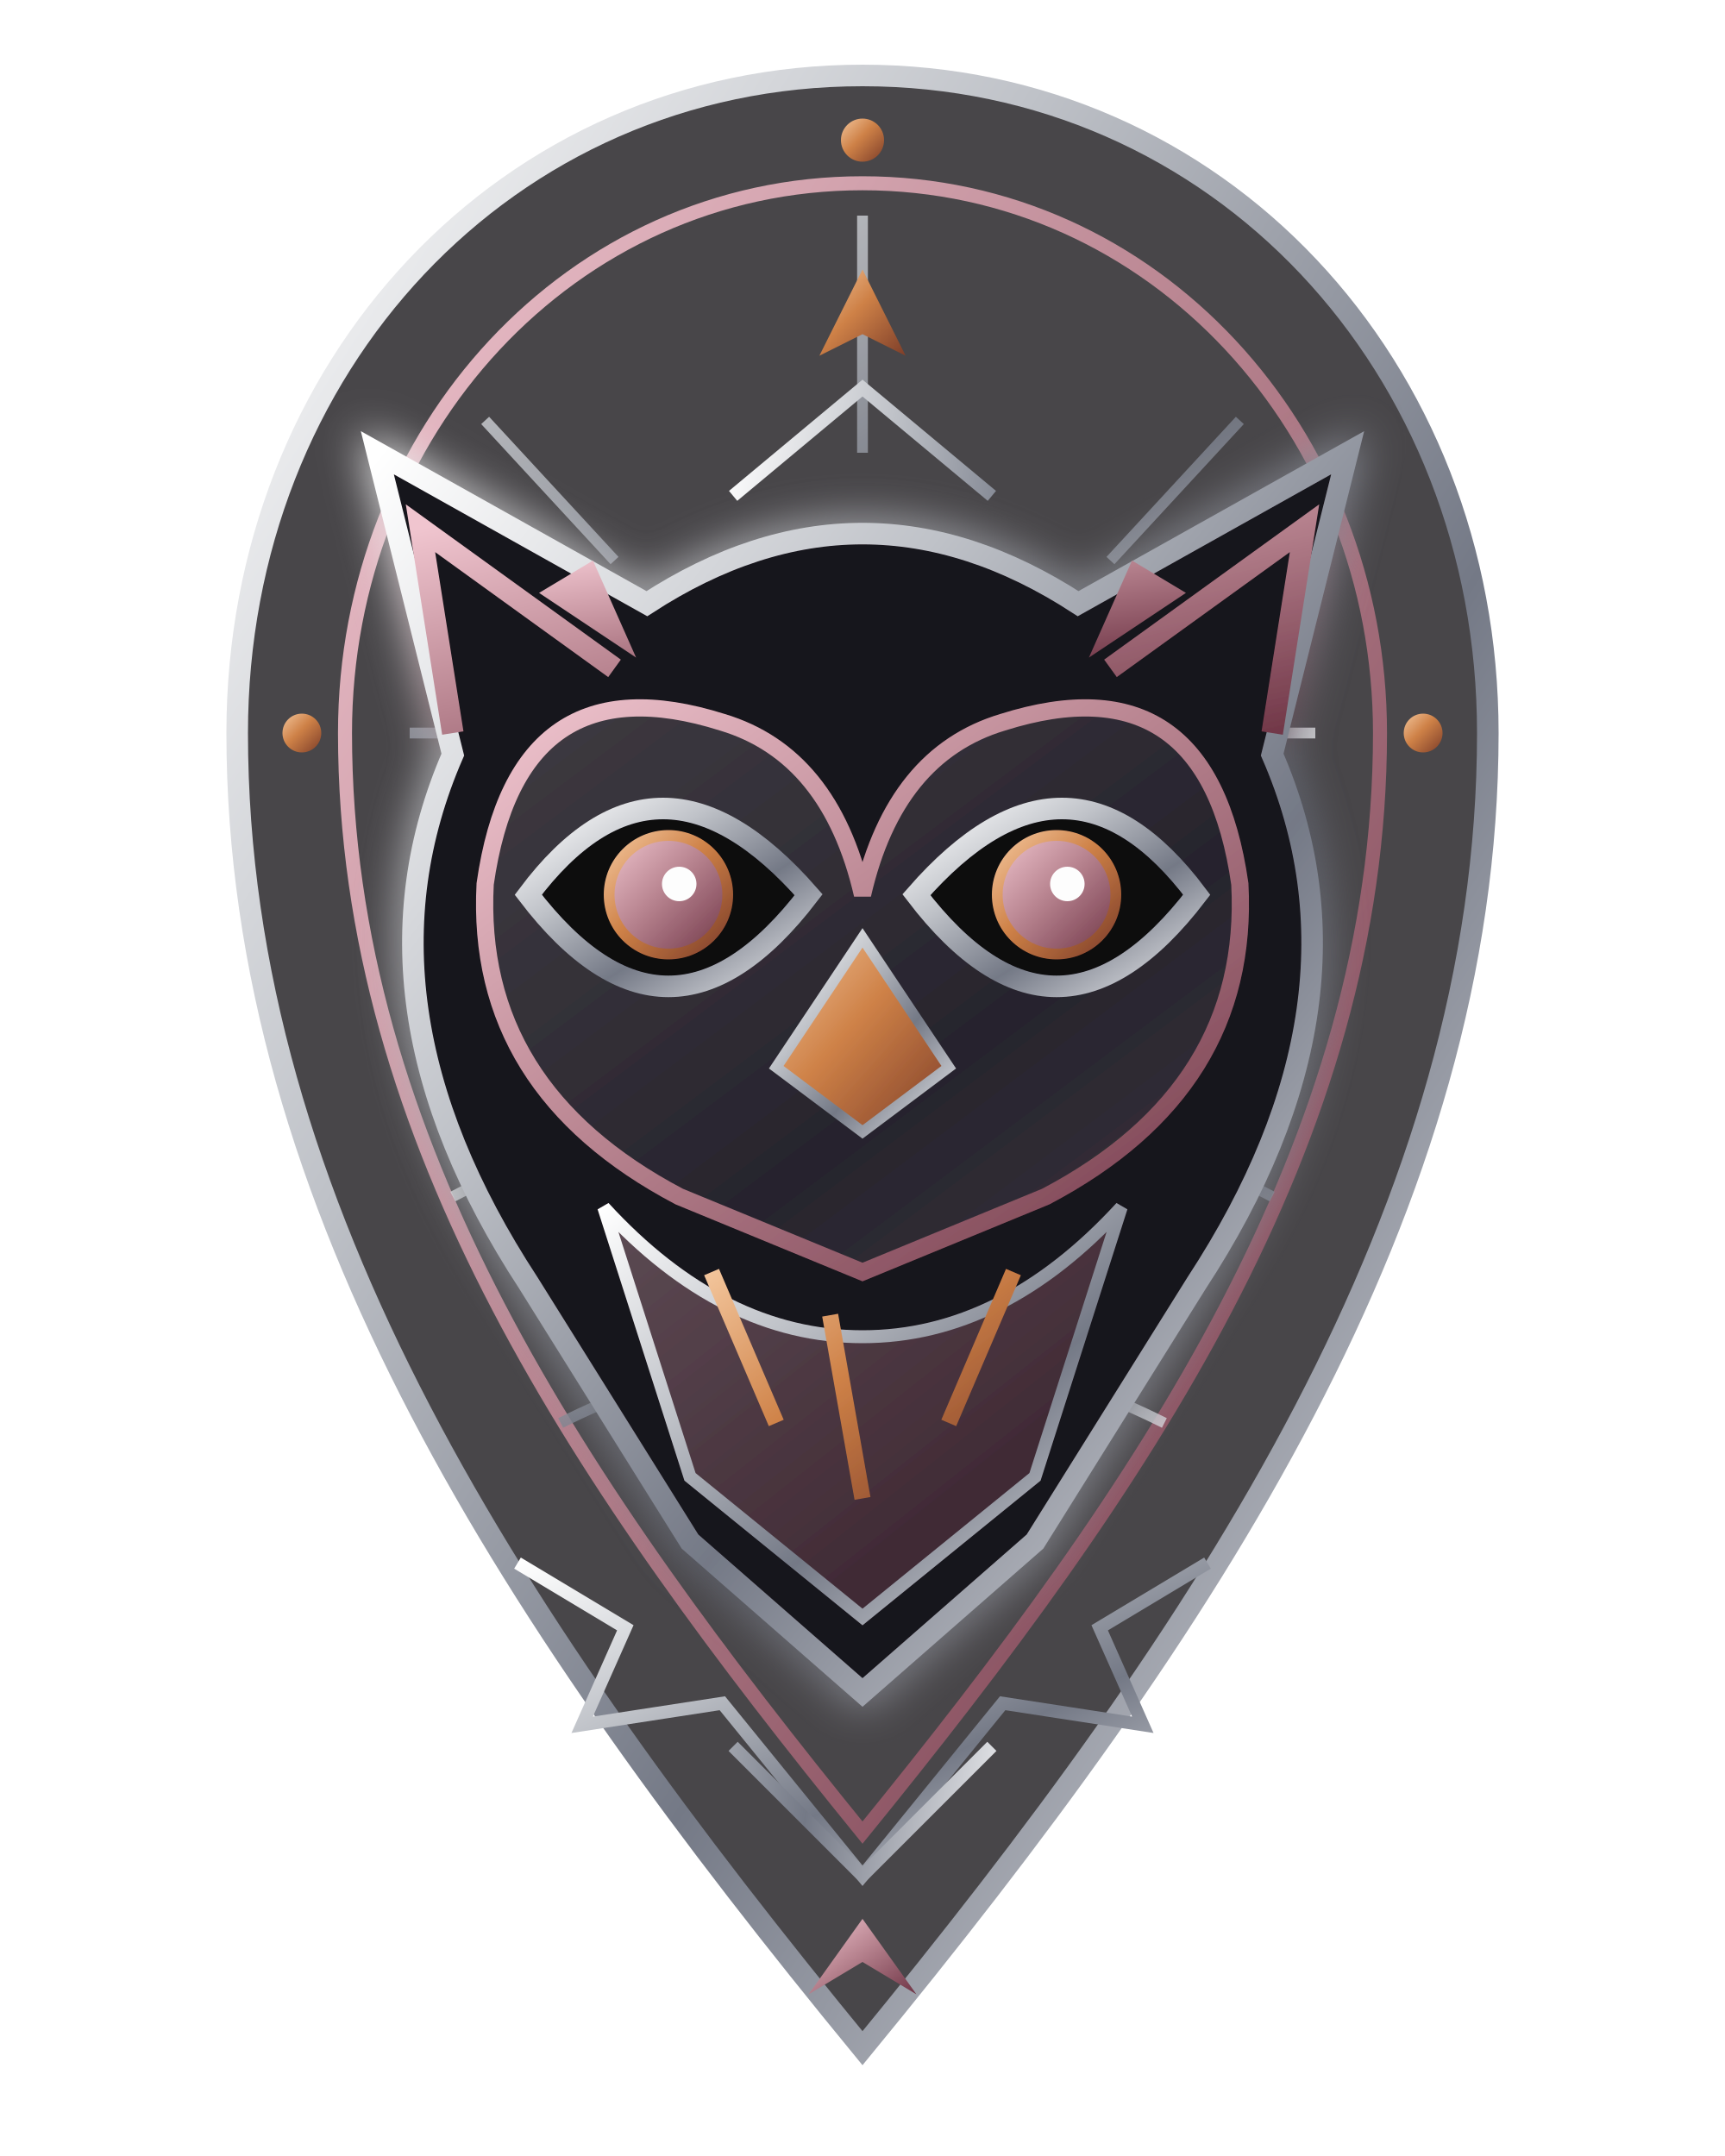
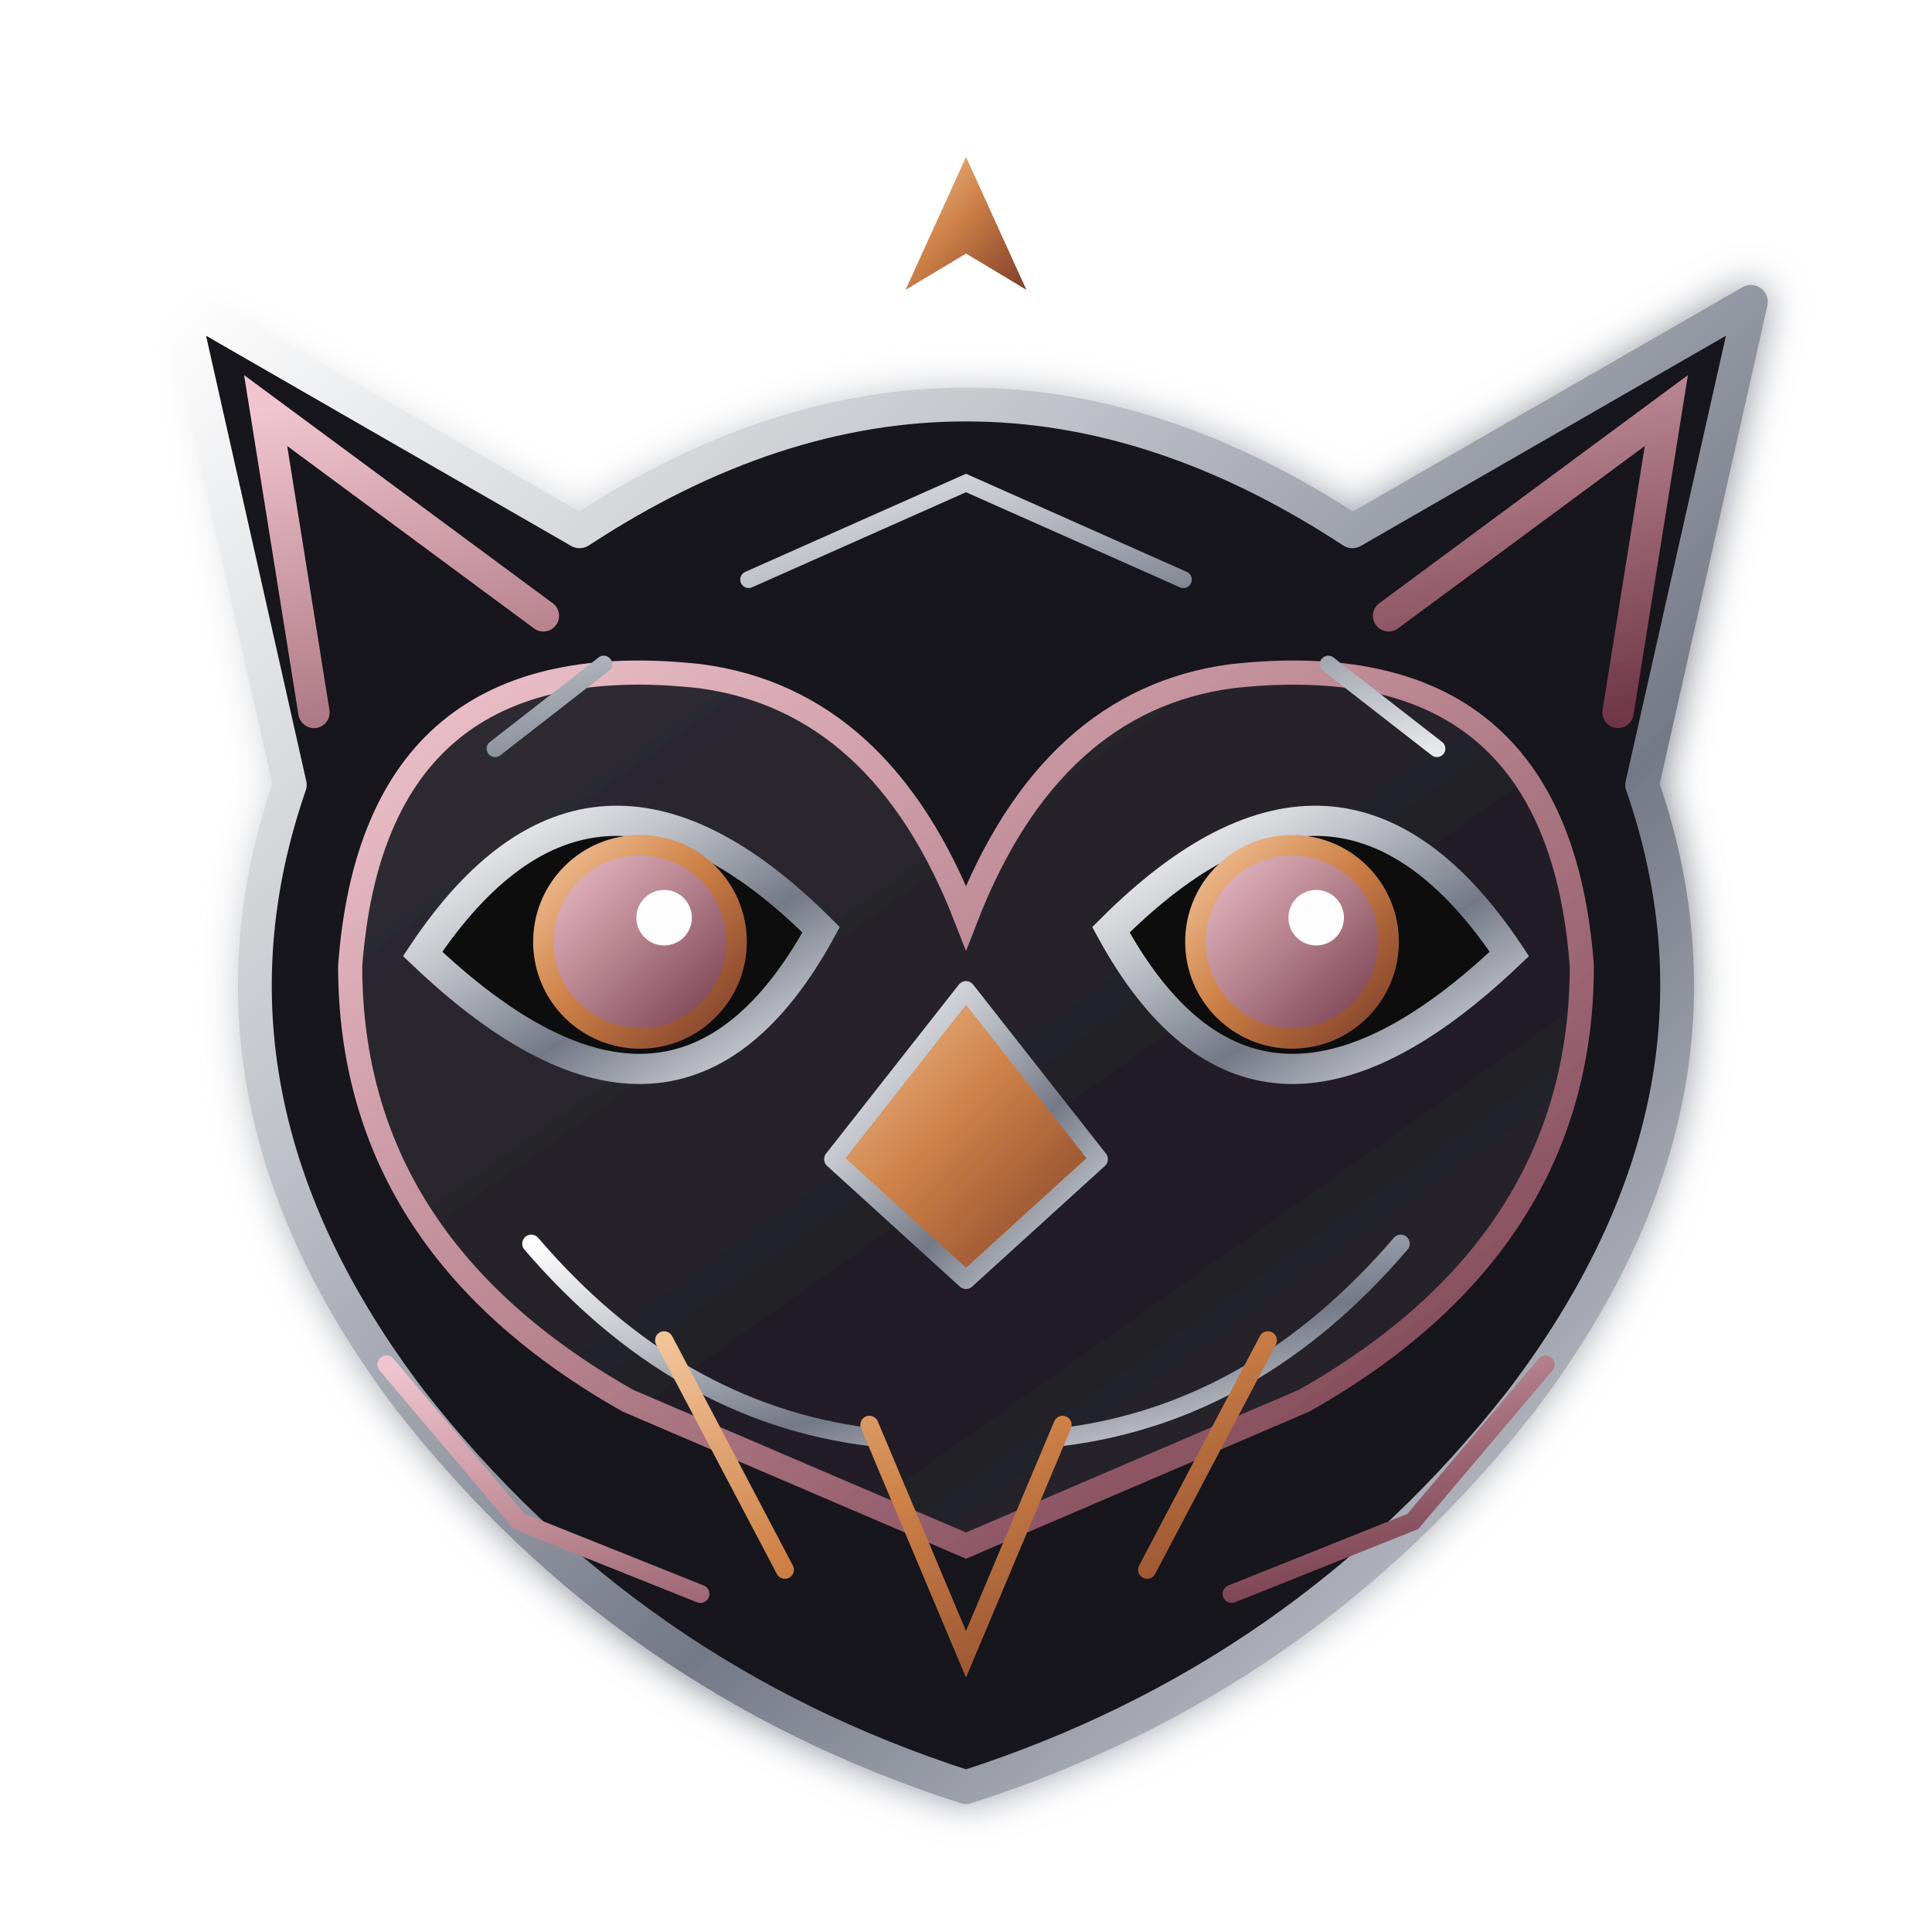
- <svg xmlns="http://www.w3.org/2000/svg" viewBox="0 0 160 200" role="img" aria-labelledby="title desc">
+ <svg xmlns="http://www.w3.org/2000/svg" viewBox="0 0 160 160" role="img" aria-labelledby="title desc">
  <defs>
    <linearGradient id="silver" x1="0" y1="0" x2="1" y2="1">
      <stop stop-color="#fff" />
      <stop offset=".32" stop-color="#bfc2c8" />
      <stop offset=".62" stop-color="#747986" />
      <stop offset="1" stop-color="#e7e8eb" />
    </linearGradient>
    <linearGradient id="rose" x1="0" y1="0" x2="1" y2="1">
      <stop stop-color="#f0c5cf" />
      <stop offset=".45" stop-color="#b98591" />
      <stop offset="1" stop-color="#6f3546" />
    </linearGradient>
    <linearGradient id="copper" x1="0" y1="0" x2="1" y2="1">
      <stop stop-color="#f2c49a" />
      <stop offset=".45" stop-color="#ce8147" />
      <stop offset="1" stop-color="#7e3e29" />
    </linearGradient>
-     <filter id="glow" x="-40%" y="-40%" width="180%" height="180%">
-       <feGaussianBlur stdDeviation="2" result="blur" />
+     <filter id="glow" x="-35%" y="-35%" width="170%" height="170%">
+       <feGaussianBlur stdDeviation="1.6" result="blur" />
      <feMerge>
        <feMergeNode in="blur" />
        <feMergeNode in="SourceGraphic" />
      </feMerge>
    </filter>
  </defs>
-   <path d="M80 7 C47 7 22 34 22 68 C22 112 48 151 80 190 C112 151 138 112 138 68 C138 34 113 7 80 7Z" fill="#0b080d" fill-opacity=".75" stroke="url(#silver)" stroke-width="2" />
-   <path d="M80 17 C53 17 32 40 32 68 C32 106 54 138 80 170 C106 138 128 106 128 68 C128 40 107 17 80 17Z" fill="none" stroke="url(#rose)" stroke-width="1.3" />
-   <g fill="none" stroke="url(#silver)" stroke-width="1" opacity=".8">
-     <path d="M80 20V42 M38 68H52 M108 68H122 M45 39L57 52 M115 39L103 52" />
-     <path d="M42 111 Q80 91 118 111 M52 132 Q80 118 108 132" />
+   <g filter="url(#glow)">
+     <path d="M24 65 15 25 48 44 Q80 23 112 44 L145 25 136 65 Q145 91 126 116 Q108 139 80 148 Q52 139 34 116 Q15 91 24 65Z" fill="#17121a" stroke="url(#silver)" stroke-width="2.8" stroke-linejoin="round" />
+     <path d="M26 59 22 34 45 51 M134 59 138 34 115 51" fill="none" stroke="url(#rose)" stroke-width="2.6" stroke-linecap="round" />
+     <path d="M29 80 Q31 53 58 56 Q73 58 80 76 Q87 58 102 56 Q129 53 131 80 Q131 103 108 116 L80 128 52 116 Q29 103 29 80Z" fill="url(#silver)" fill-opacity=".11" stroke="url(#rose)" stroke-width="2" />
+     <path d="M35 79 Q49 58 68 77 Q56 99 35 79Z" fill="#0b080d" stroke="url(#silver)" stroke-width="2.5" />
+     <path d="M125 79 Q111 58 92 77 Q104 99 125 79Z" fill="#0b080d" stroke="url(#silver)" stroke-width="2.5" />
+     <circle cx="53" cy="78" r="8" fill="url(#rose)" stroke="url(#copper)" stroke-width="1.7" />
+     <circle cx="107" cy="78" r="8" fill="url(#rose)" stroke="url(#copper)" stroke-width="1.7" />
+     <circle cx="55" cy="76" r="2.3" fill="#fdfdfd" />
+     <circle cx="109" cy="76" r="2.3" fill="#fdfdfd" />
+     <path d="M80 82 69 96 80 106 91 96Z" fill="url(#copper)" stroke="url(#silver)" stroke-width="1.5" stroke-linejoin="round" />
+     <path d="M44 103 Q56 117 72 119 M116 103 Q104 117 88 119" fill="none" stroke="url(#silver)" stroke-width="1.5" stroke-linecap="round" />
+     <path d="M55 111 65 130 M72 118 80 137 88 118 M105 111 95 130" fill="none" stroke="url(#copper)" stroke-width="1.5" stroke-linecap="round" />
+     <path d="M41 62 50 55 M119 62 110 55 M62 48 80 40 98 48" fill="none" stroke="url(#silver)" stroke-width="1.4" stroke-linecap="round" />
  </g>
-   <g filter="url(#glow)">
-     <path d="M42 70 L35 42 L60 56 Q80 43 100 56 L125 42 L118 70 Q128 93 111 119 L96 143 L80 157 L64 143 L49 119 Q32 93 42 70Z" fill="#17121a" stroke="url(#silver)" stroke-width="2" />
-     <path d="M42 68L39 49L57 62 M118 68L121 49L103 62" fill="none" stroke="url(#rose)" stroke-width="2" />
-     <path d="M45 82 Q48 61 67 67 Q77 70 80 83 Q83 70 93 67 Q112 61 115 82 Q116 101 97 111 L80 118 L63 111 Q44 101 45 82Z" fill="url(#silver)" fill-opacity=".17" stroke="url(#rose)" stroke-width="1.6" />
-     <path d="M49 83 Q61 67 75 83 Q62 100 49 83Z" fill="#0b080d" stroke="url(#silver)" stroke-width="2" />
-     <path d="M111 83 Q99 67 85 83 Q98 100 111 83Z" fill="#0b080d" stroke="url(#silver)" stroke-width="2" />
-     <circle cx="62" cy="83" r="5.5" fill="url(#rose)" stroke="url(#copper)" stroke-width="1" />
-     <circle cx="98" cy="83" r="5.5" fill="url(#rose)" stroke="url(#copper)" stroke-width="1" />
-     <circle cx="63" cy="82" r="1.6" fill="#fdfdfd" />
-     <circle cx="99" cy="82" r="1.6" fill="#fdfdfd" />
-     <path d="M80 87 L72 99 L80 105 L88 99Z" fill="url(#copper)" stroke="url(#silver)" stroke-width="1" />
-     <path d="M56 112 Q67 124 80 124 Q93 124 104 112 L96 137 L80 150 L64 137Z" fill="url(#rose)" fill-opacity=".32" stroke="url(#silver)" stroke-width="1.2" />
-     <path d="M66 118L72 132 M77 122L80 139 M94 118L88 132" stroke="url(#copper)" stroke-width="1.5" fill="none" />
-   </g>
-   <g fill="none" stroke="url(#silver)" stroke-width="1.2">
-     <path d="M48 145L58 151L54 160L67 158L80 174L93 158L106 160L102 151L112 145" />
-     <path d="M68 46L80 36L92 46 M68 162L80 174L92 162" />
-   </g>
-   <g fill="url(#copper)">
-     <path d="M80 25L76 33L80 31L84 33Z" />
-     <circle cx="80" cy="13" r="2" />
-     <circle cx="28" cy="68" r="1.8" />
-     <circle cx="132" cy="68" r="1.8" />
-   </g>
-   <g fill="url(#rose)">
-     <path d="M50 55L59 61L55 52Z M110 55L101 61L105 52Z" />
-     <path d="M80 178L75 185L80 182L85 185Z" />
-   </g>
+   <path d="M32 113 43 126 58 132 M128 113 117 126 102 132" fill="none" stroke="url(#rose)" stroke-width="1.5" stroke-linecap="round" />
+   <path d="M80 13 75 24 80 21 85 24Z" fill="url(#copper)" />
</svg>
